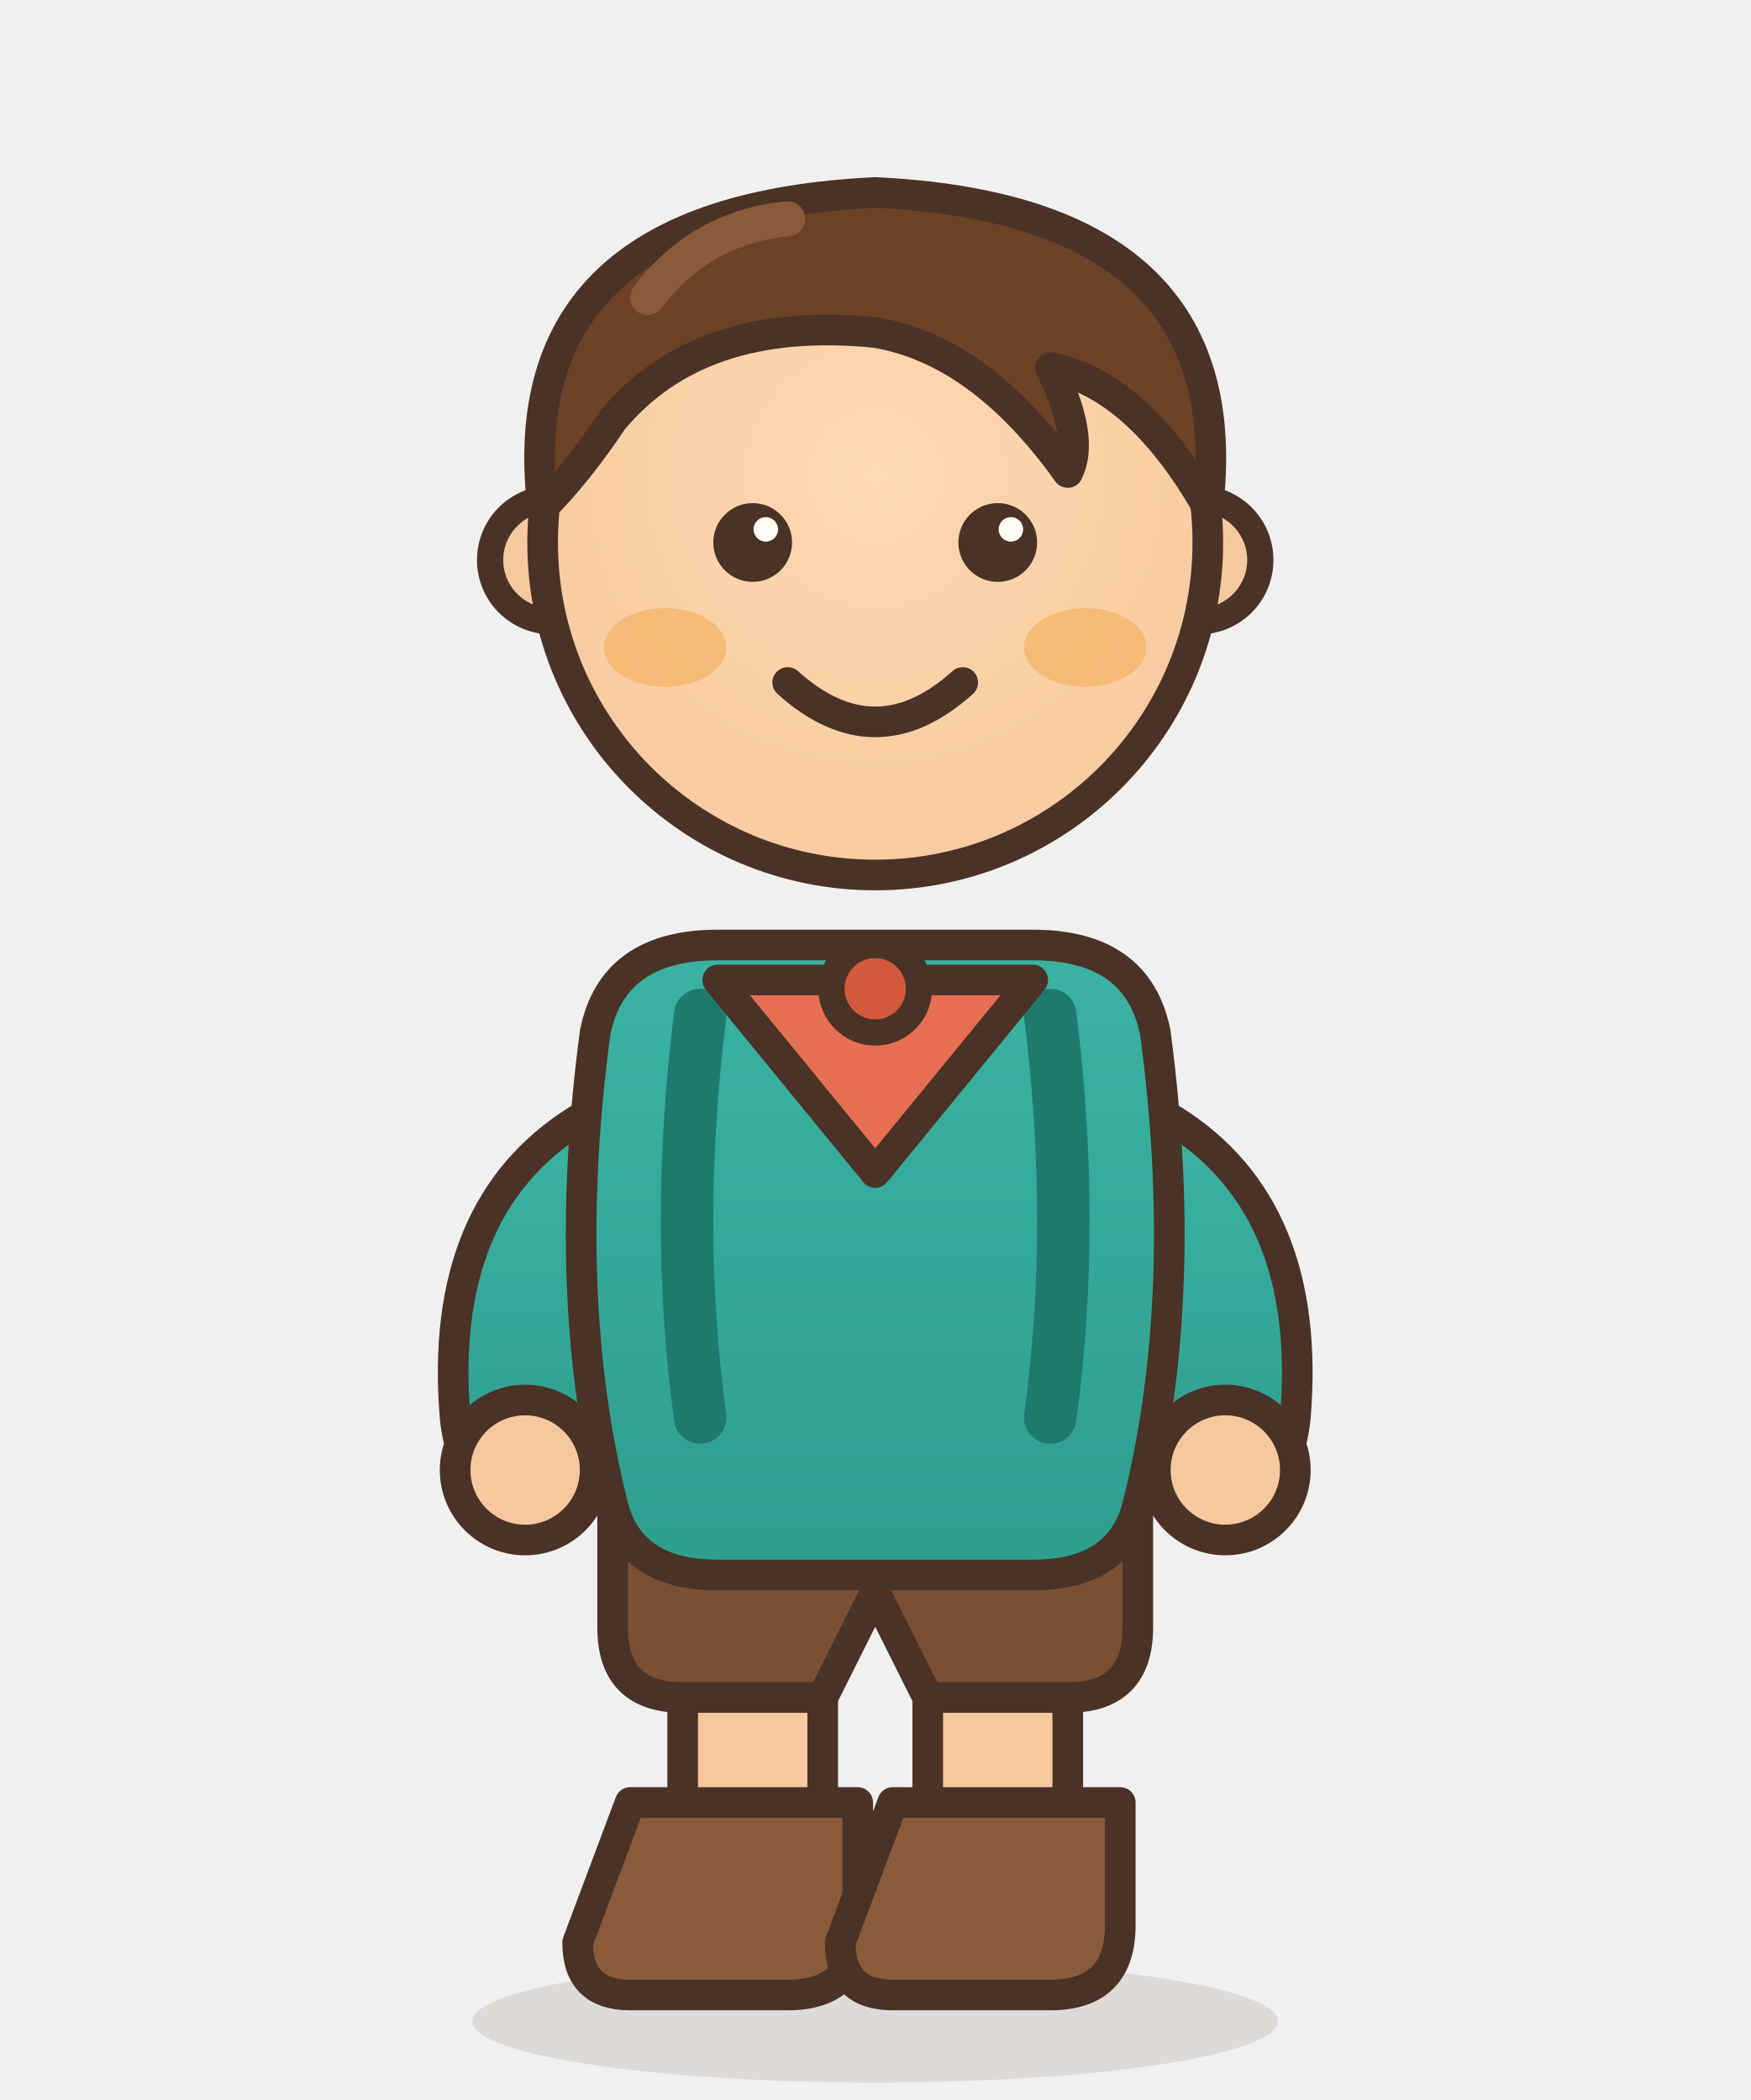
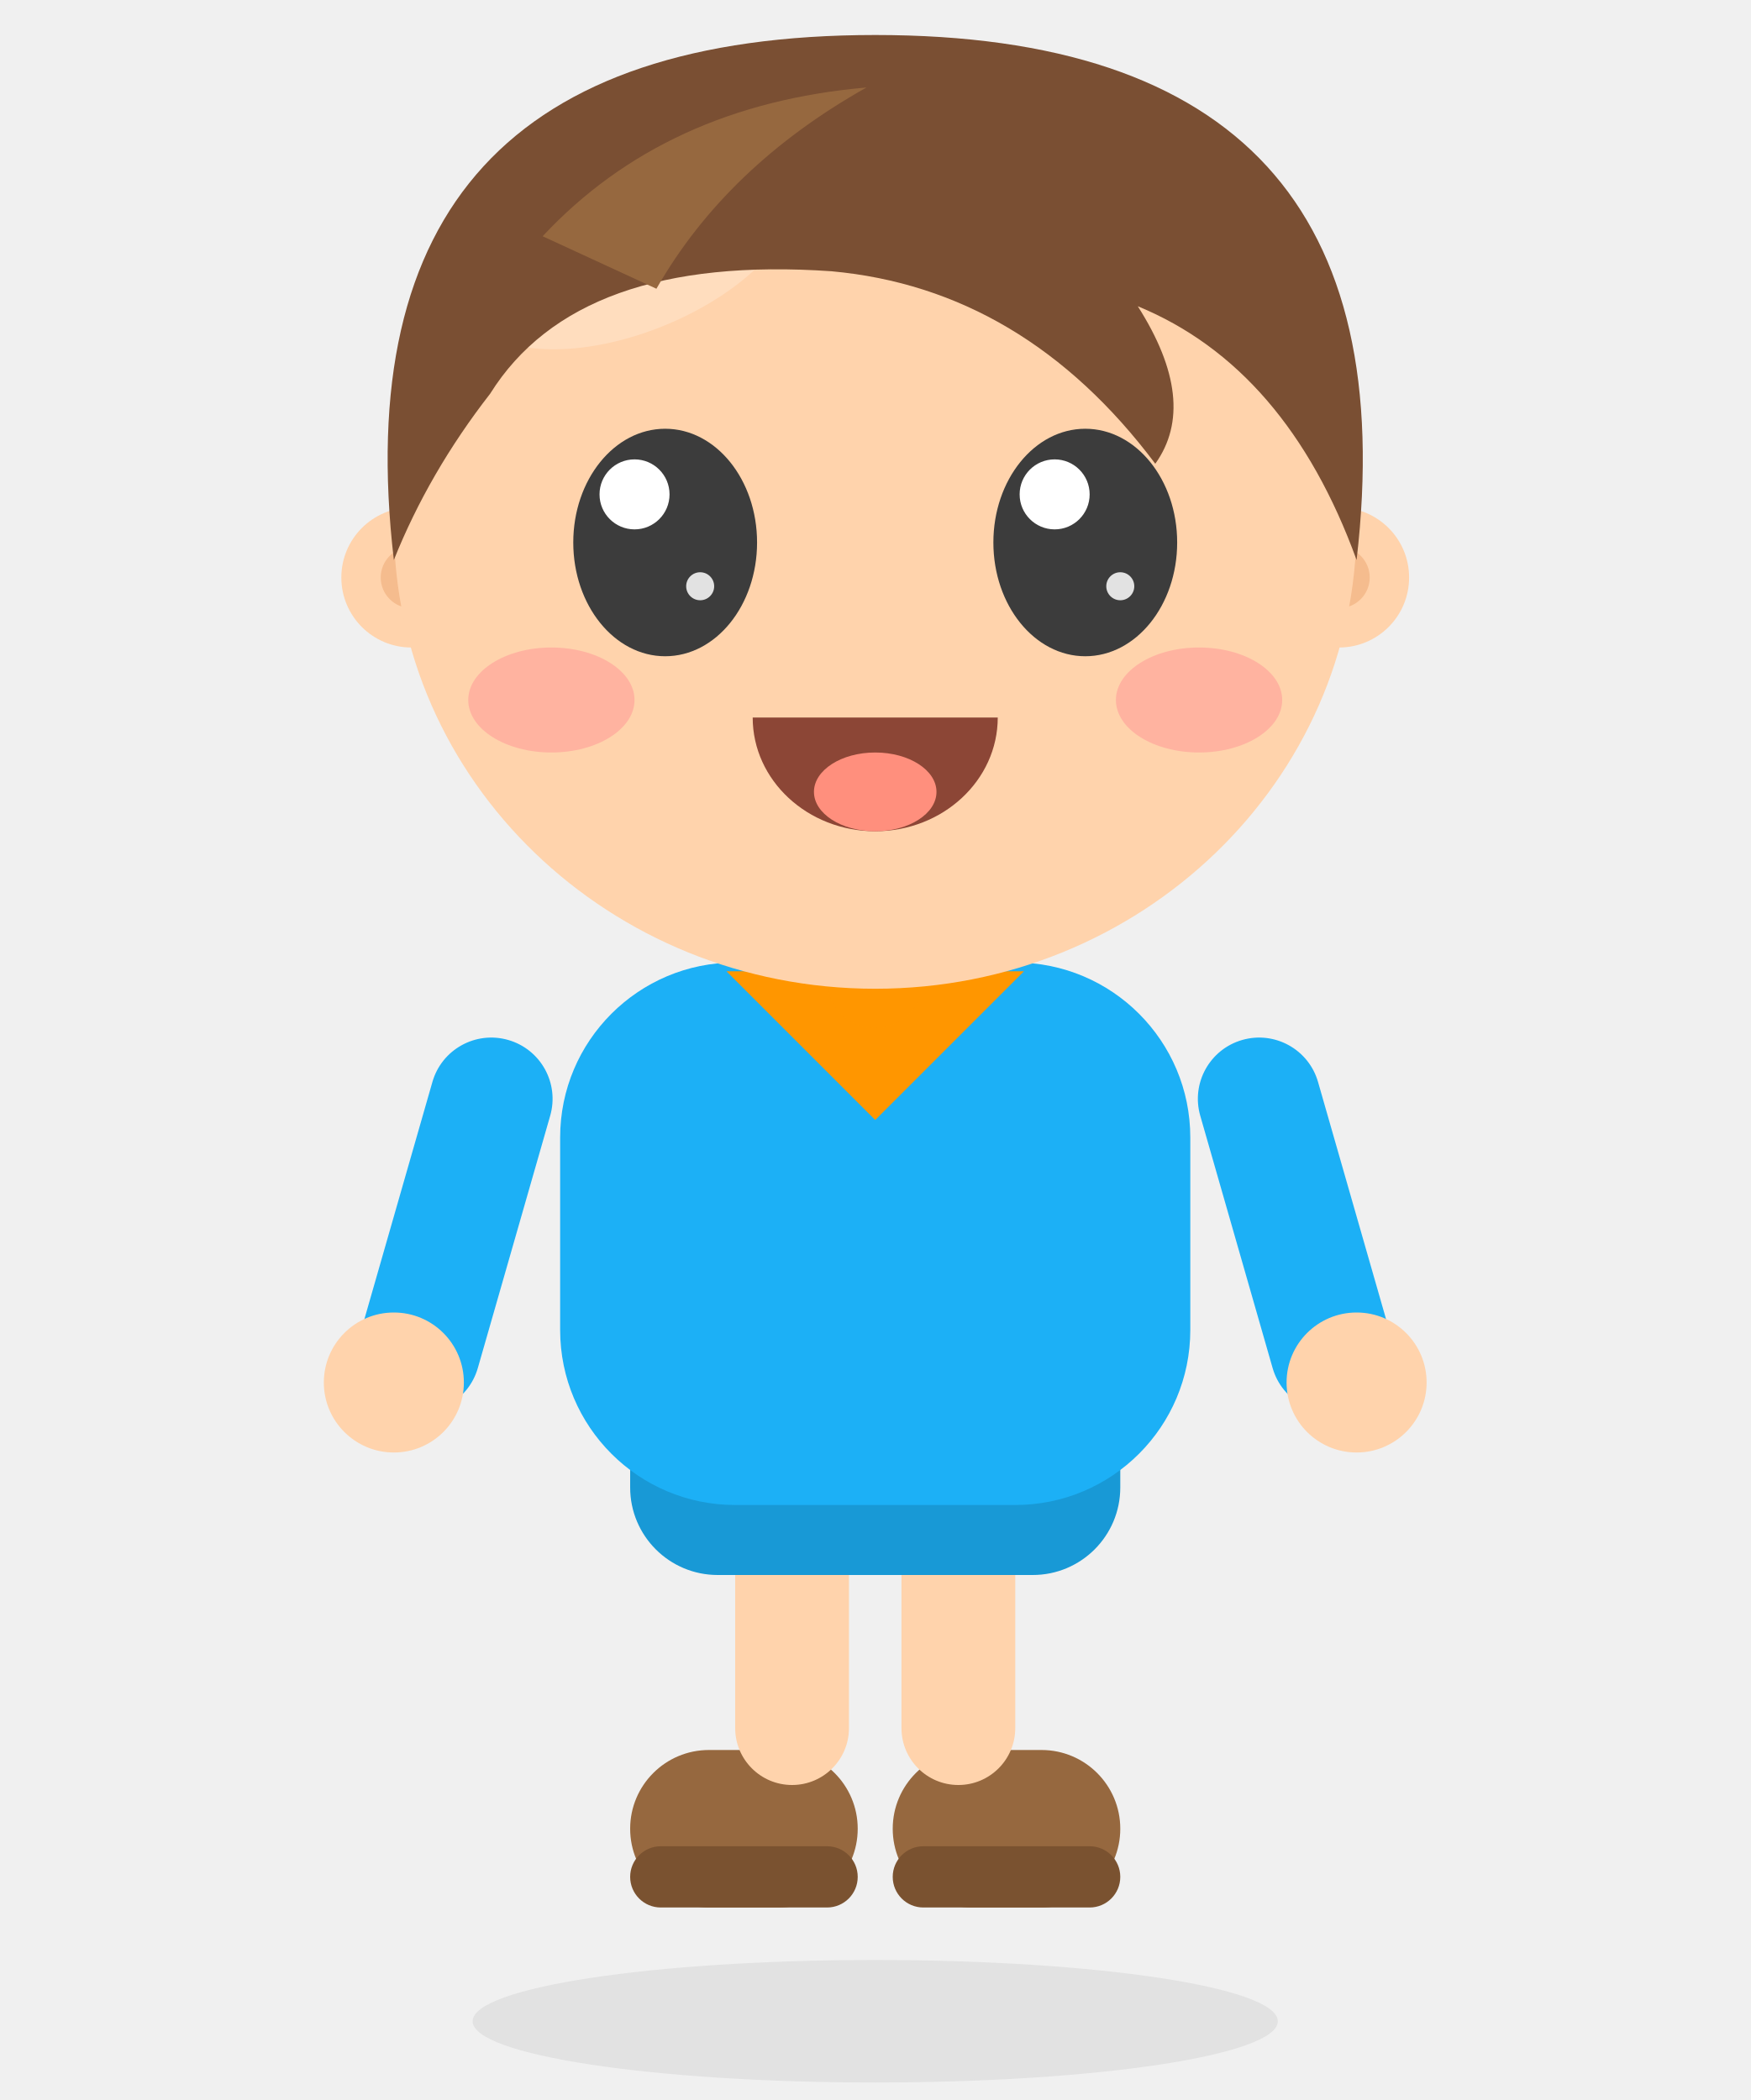
<svg xmlns="http://www.w3.org/2000/svg" viewBox="0 0 200 240">
-   <defs>
-     <linearGradient id="tShirt" x1="0" y1="0" x2="0" y2="1">
-       <stop offset="0" stop-color="#3bb3a2" />
-       <stop offset="1" stop-color="#2e9e8f" />
-     </linearGradient>
-     <radialGradient id="tSkin" cx="0.5" cy="0.4" r="0.7">
-       <stop offset="0" stop-color="#ffd9b0" />
-       <stop offset="1" stop-color="#f6c89f" />
-     </radialGradient>
-   </defs>
-   <ellipse cx="100" cy="231" rx="46" ry="7" fill="#4a3226" opacity="0.12" />
-   <rect x="78" y="186" width="16" height="30" rx="8" fill="#f6c89f" stroke="#4a3226" stroke-width="3.5" />
-   <rect x="106" y="186" width="16" height="30" rx="8" fill="#f6c89f" stroke="#4a3226" stroke-width="3.5" />
-   <path d="M72 206 h26 v14 q0 8 -8 8 h-18 q-6 0 -6 -6 z" fill="#8a5a3b" stroke="#4a3226" stroke-width="3.5" stroke-linejoin="round" />
-   <path d="M102 206 h26 v14 q0 8 -8 8 h-18 q-6 0 -6 -6 z" fill="#8a5a3b" stroke="#4a3226" stroke-width="3.5" stroke-linejoin="round" />
-   <path d="M70 168 h60 v18 q0 8 -8 8 h-16 l-6 -12 -6 12 h-16 q-8 0 -8 -8 z" fill="#7a4f33" stroke="#4a3226" stroke-width="3.5" stroke-linejoin="round" />
-   <path d="M66 128 q-16 10 -14 34 q1 10 10 9 q7 -1 8 -10 l2 -22 z" fill="url(#tShirt)" stroke="#4a3226" stroke-width="3.5" stroke-linejoin="round" />
-   <path d="M134 128 q16 10 14 34 q-1 10 -10 9 q-7 -1 -8 -10 l-2 -22 z" fill="url(#tShirt)" stroke="#4a3226" stroke-width="3.5" stroke-linejoin="round" />
-   <circle cx="60" cy="168" r="8" fill="#f6c89f" stroke="#4a3226" stroke-width="3.5" />
-   <circle cx="140" cy="168" r="8" fill="#f6c89f" stroke="#4a3226" stroke-width="3.5" />
-   <path d="M68 118 q-4 30 2 54 q2 8 12 8 h36 q10 0 12 -8 q6 -24 2 -54 q-2 -10 -14 -10 h-36 q-12 0 -14 10 z" fill="url(#tShirt)" stroke="#4a3226" stroke-width="3.5" stroke-linejoin="round" />
-   <path d="M80 116 q-3 24 0 46" fill="none" stroke="#1f7a6e" stroke-width="6" stroke-linecap="round" />
-   <path d="M120 116 q3 24 0 46" fill="none" stroke="#1f7a6e" stroke-width="6" stroke-linecap="round" />
-   <path d="M82 112 h36 l-18 22 z" fill="#e76f51" stroke="#4a3226" stroke-width="3.5" stroke-linejoin="round" />
-   <circle cx="100" cy="113" r="5" fill="#d35a3c" stroke="#4a3226" stroke-width="3" />
-   <circle cx="63" cy="64" r="7" fill="#f6c89f" stroke="#4a3226" stroke-width="3" />
-   <circle cx="137" cy="64" r="7" fill="#f6c89f" stroke="#4a3226" stroke-width="3" />
-   <circle cx="100" cy="62" r="38" fill="url(#tSkin)" stroke="#4a3226" stroke-width="3.5" />
-   <path d="M62 58 q-4 -34 38 -36 q42 2 38 36 q-8 -14 -18 -16 q4 8 2 12 q-10 -14 -22 -16 q-20 -2 -30 10 q-4 6 -8 10 z" fill="#6b4226" stroke="#4a3226" stroke-width="3.5" stroke-linejoin="round" />
-   <path d="M74 34 q6 -8 16 -9" fill="none" stroke="#8a5a3b" stroke-width="4" stroke-linecap="round" />
-   <circle cx="86" cy="62" r="4.5" fill="#4a3226" />
-   <circle cx="114" cy="62" r="4.5" fill="#4a3226" />
-   <circle cx="87.5" cy="60.5" r="1.4" fill="#fffdf6" />
-   <circle cx="115.5" cy="60.5" r="1.4" fill="#fffdf6" />
-   <ellipse cx="76" cy="74" rx="7" ry="4.5" fill="#f2a03d" opacity="0.45" />
-   <ellipse cx="124" cy="74" rx="7" ry="4.5" fill="#f2a03d" opacity="0.45" />
-   <path d="M90 78 q10 9 20 0" fill="none" stroke="#4a3226" stroke-width="3.5" stroke-linecap="round" />
+   <ellipse cx="100" cy="231" rx="46" ry="7" fill="#3c3c3c" opacity="0.08" />
+   <rect x="72" y="200" width="26" height="18" rx="9" fill="#96683f" />
+   <rect x="102" y="200" width="26" height="18" rx="9" fill="#96683f" />
+   <rect x="72" y="211" width="26" height="7" rx="3.5" fill="#7a5230" />
+   <rect x="102" y="211" width="26" height="7" rx="3.5" fill="#7a5230" />
+   <rect x="84" y="168" width="13" height="36" rx="6.5" fill="#ffd3ac" />
+   <rect x="103" y="168" width="13" height="36" rx="6.5" fill="#ffd3ac" />
+   <rect x="72" y="156" width="56" height="24" rx="10" fill="#1899d6" />
+   <rect x="45" y="118" width="14" height="44" rx="7" transform="rotate(16 52 140)" fill="#1cb0f6" />
+   <rect x="141" y="118" width="14" height="44" rx="7" transform="rotate(-16 148 140)" fill="#1cb0f6" />
+   <circle cx="45" cy="158" r="8" fill="#ffd3ac" />
+   <circle cx="155" cy="158" r="8" fill="#ffd3ac" />
+   <rect x="64" y="110" width="72" height="62" rx="20" fill="#1cb0f6" />
+   <path d="M83 111 h34 l-17 17 z" fill="#ff9600" />
+   <circle cx="100" cy="112" r="5.5" fill="#ff9600" opacity="0.85" />
+   <circle cx="47" cy="66" r="8" fill="#ffd3ac" />
+   <circle cx="153" cy="66" r="8" fill="#ffd3ac" />
+   <circle cx="47" cy="66" r="3.5" fill="#f5bc8e" />
+   <circle cx="153" cy="66" r="3.5" fill="#f5bc8e" />
+   <ellipse cx="100" cy="60" rx="55" ry="53" fill="#ffd3ac" />
+   <ellipse cx="72" cy="28" rx="20" ry="10" fill="#ffffff" opacity="0.22" transform="rotate(-22 72 28)" />
+   <path d="M45 64 Q38 4 100 4 Q162 4 155 64 Q147 42 130 35 Q137 46 132 53 Q117 33 95 31 Q66 29 56 45 Q49 54 45 64 Z" fill="#7a4f33" />
+   <path d="M62 27 Q76 12 99 10 Q83 19 75 33 Z" fill="#96683f" />
+   <ellipse cx="76" cy="62" rx="10.5" ry="13" fill="#3c3c3c" />
+   <ellipse cx="124" cy="62" rx="10.5" ry="13" fill="#3c3c3c" />
+   <circle cx="72.5" cy="56.5" r="4" fill="#ffffff" />
+   <circle cx="120.5" cy="56.5" r="4" fill="#ffffff" />
+   <circle cx="80" cy="67" r="1.6" fill="#ffffff" opacity="0.85" />
+   <circle cx="128" cy="67" r="1.6" fill="#ffffff" opacity="0.85" />
+   <ellipse cx="63" cy="80" rx="9.5" ry="6" fill="#ffab9e" opacity="0.8" />
+   <ellipse cx="137" cy="80" rx="9.5" ry="6" fill="#ffab9e" opacity="0.8" />
+   <path d="M86 82 a14 13 0 0 0 28 0 z" fill="#8c4636" />
+   <ellipse cx="100" cy="90.5" rx="7" ry="4.5" fill="#ff8f7d" />
</svg>
